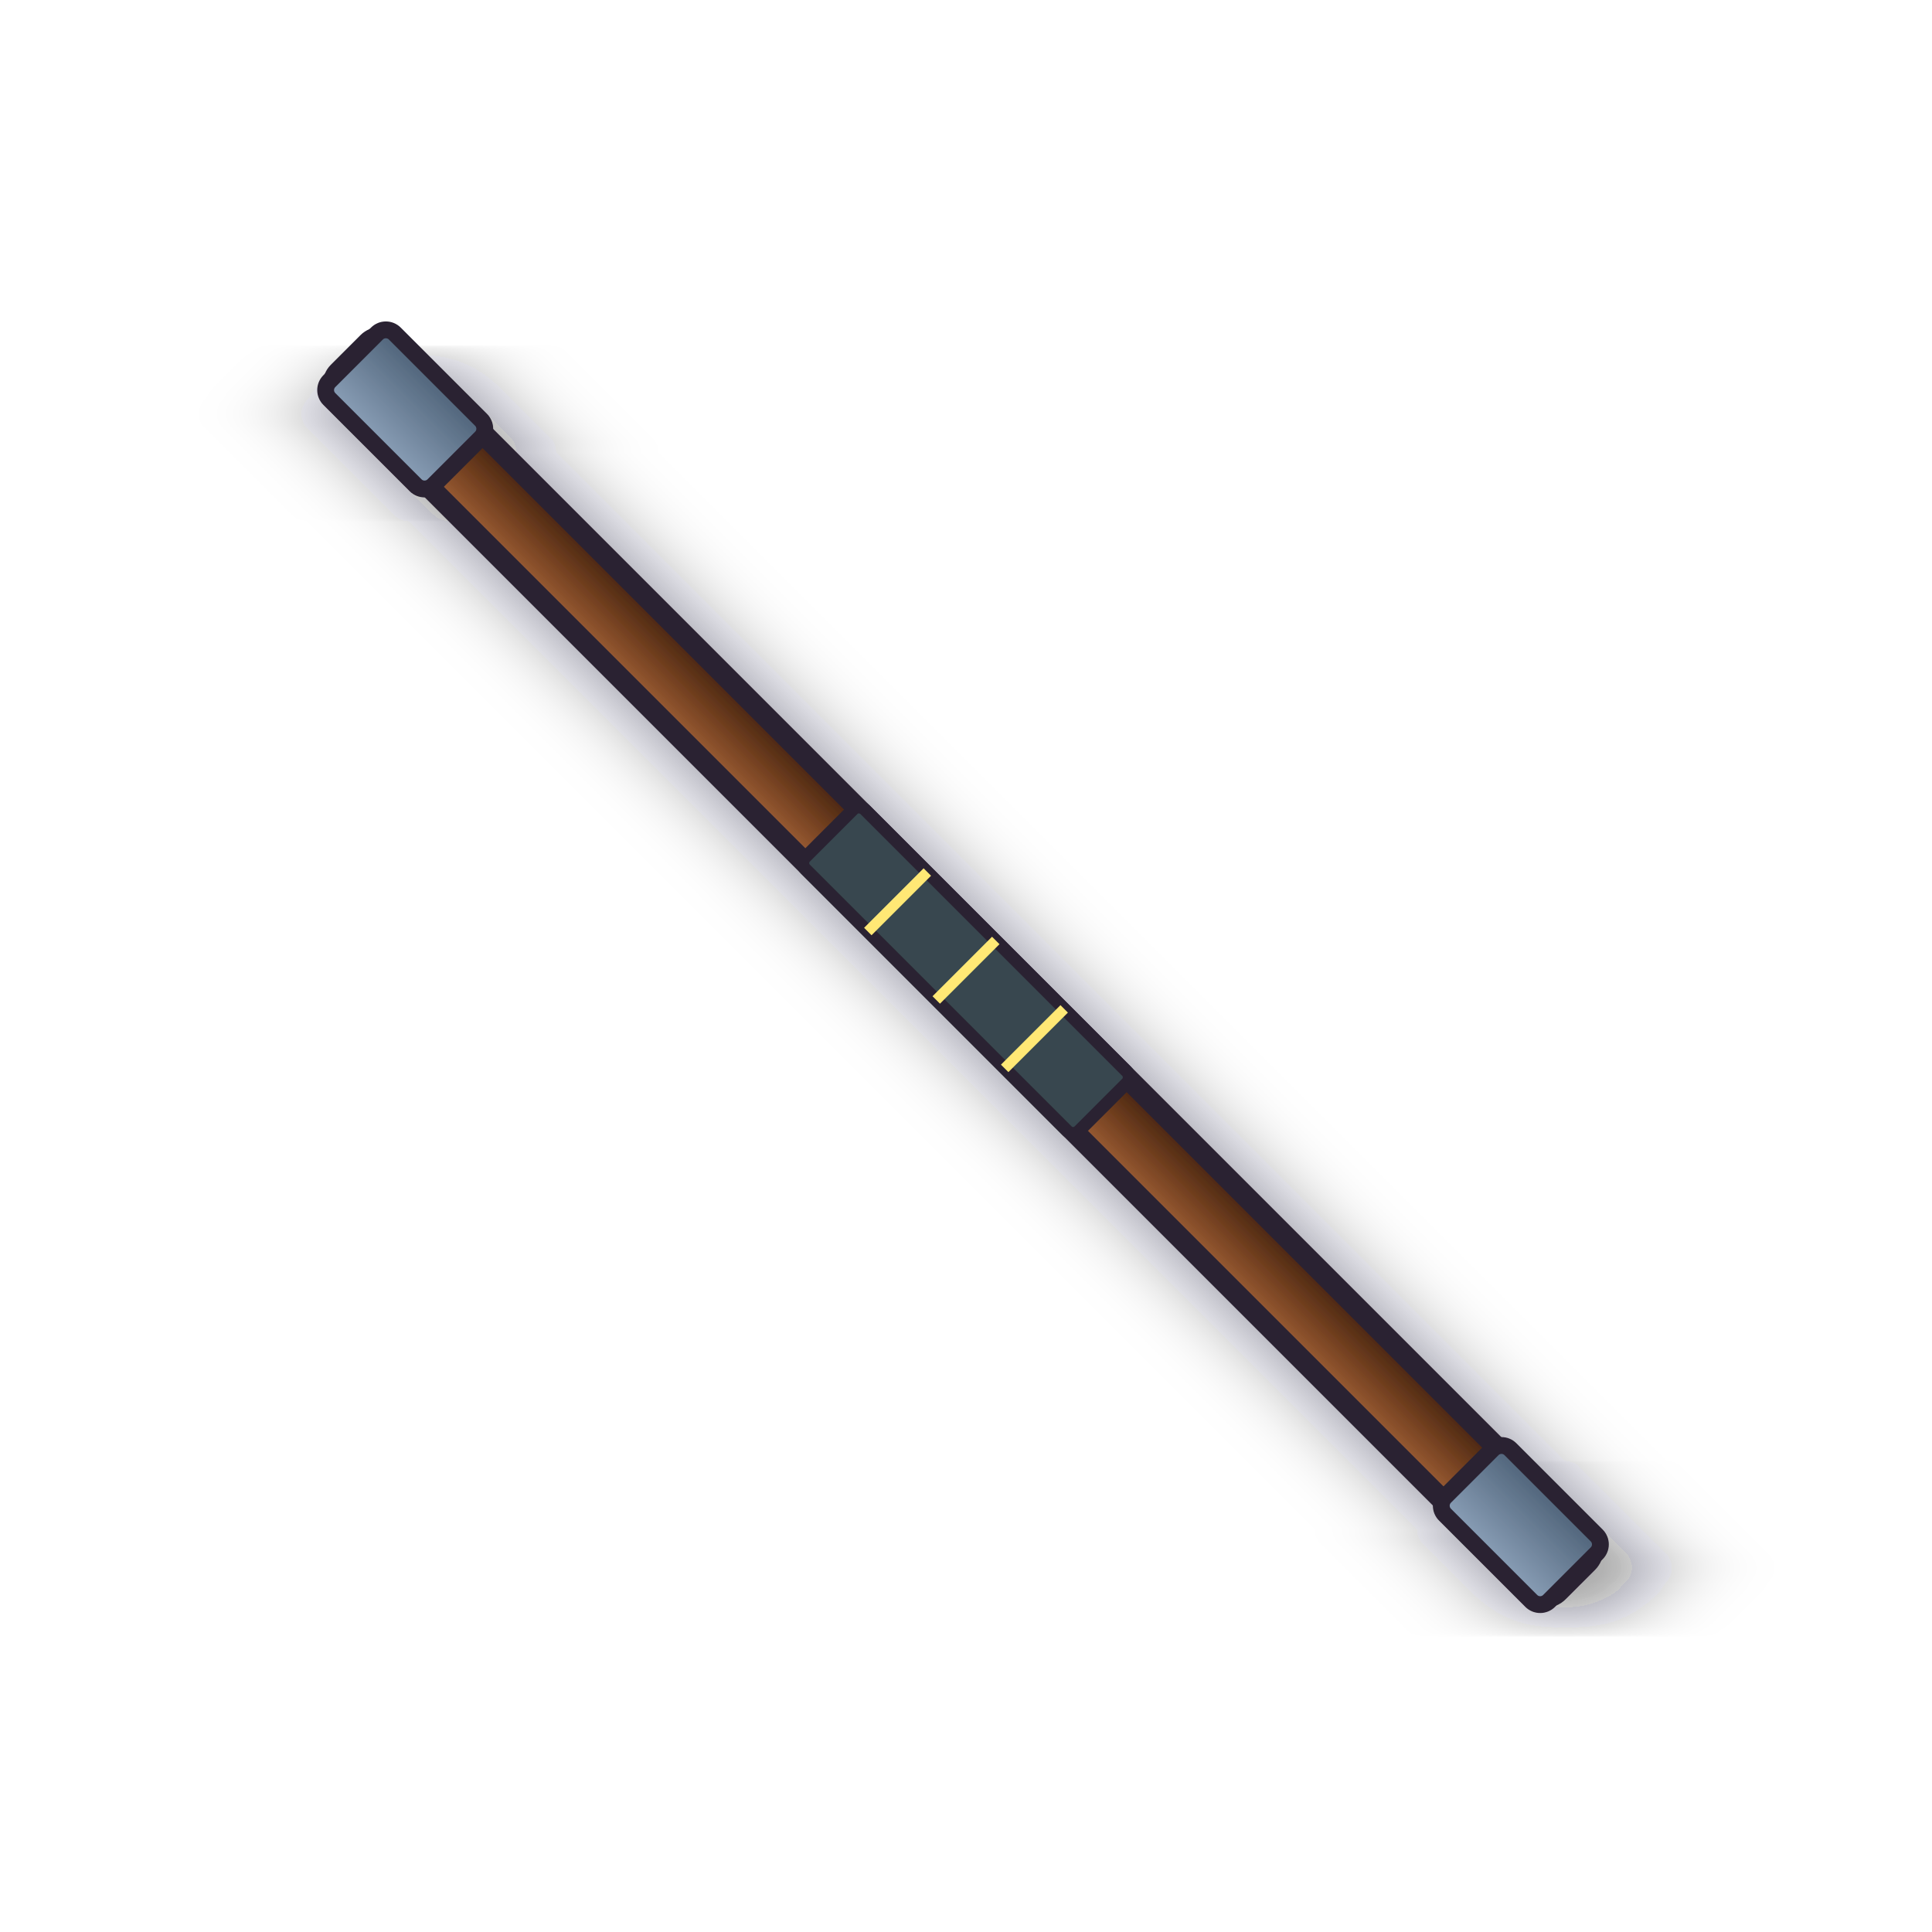
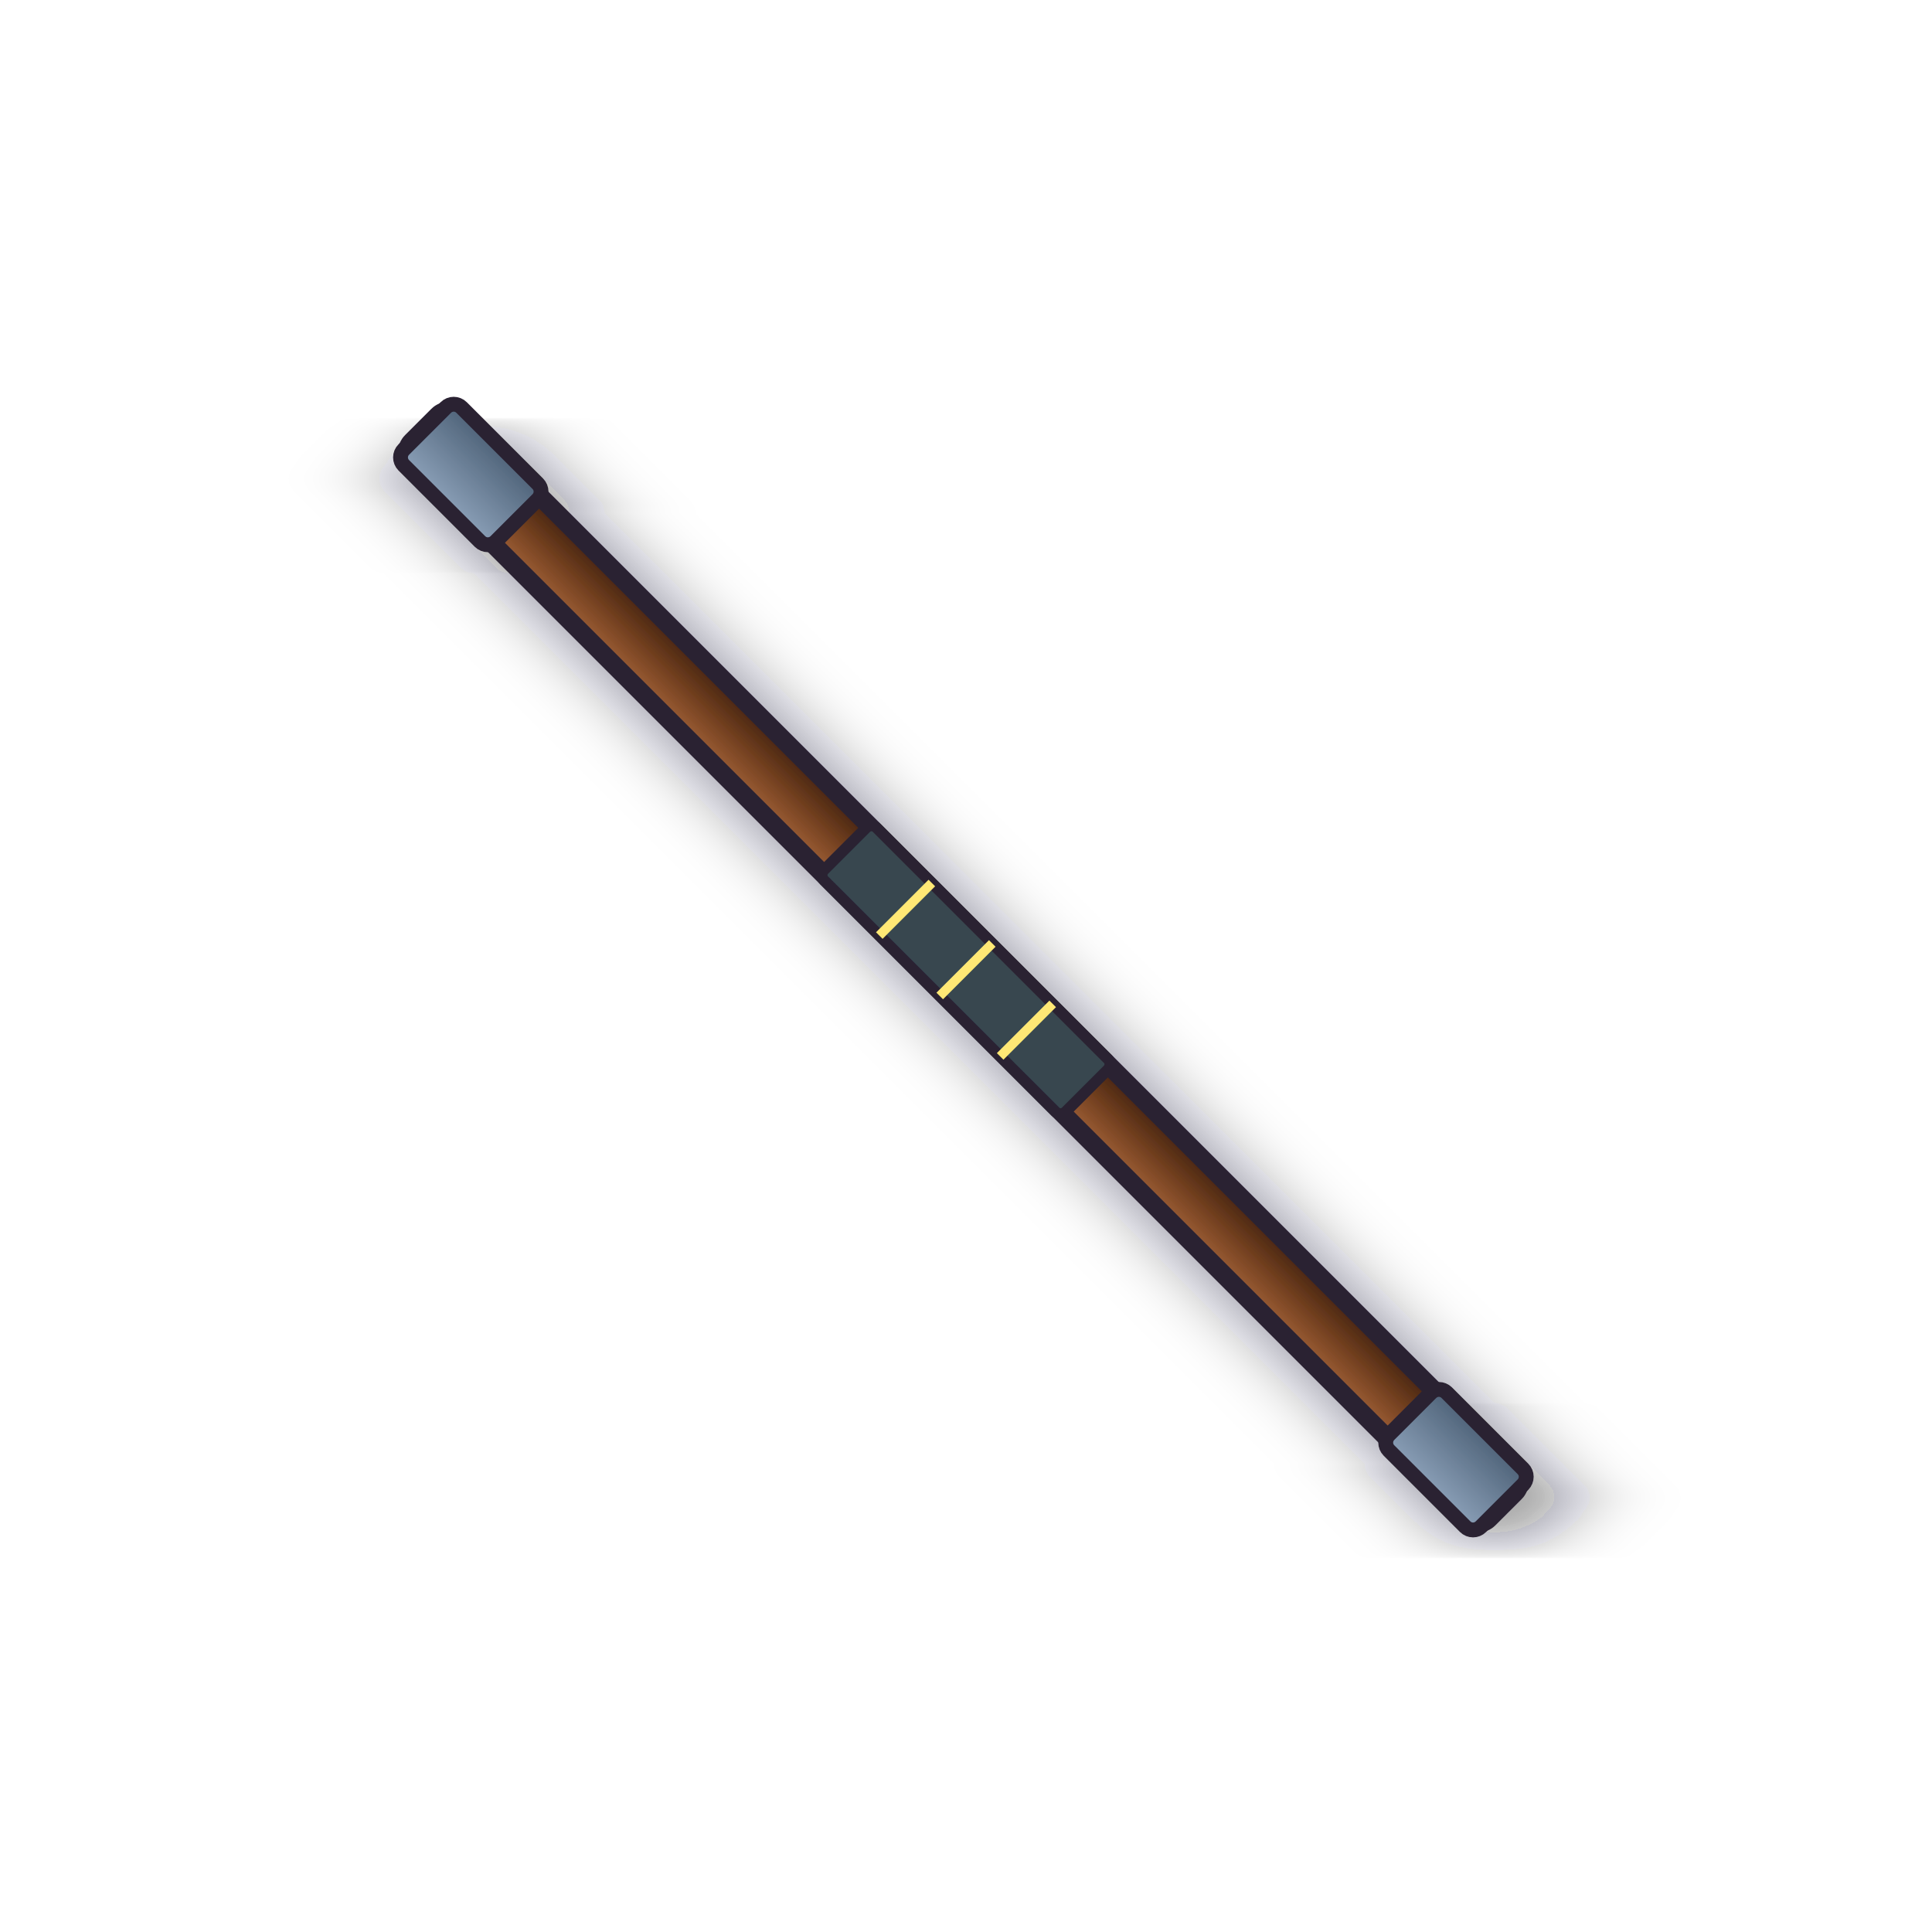
- <svg xmlns="http://www.w3.org/2000/svg" viewBox="26.4 25.4 459.2 459.2" width="100%" height="100%">
+ <svg xmlns="http://www.w3.org/2000/svg" viewBox="-4 -5 520 520" data-ink="410" width="100%" height="100%">
  <defs>
    <filter id="quarterstaff-drop-shadow" x="-20%" y="-20%" width="140%" height="140%">
      <feDropShadow dx="0" dy="8" stdDeviation="10" flood-color="#120c1f" flood-opacity="0.5" />
    </filter>
    <linearGradient id="quarterstaff-blade-dark" x1="0%" y1="0%" x2="100%" y2="0%">
      <stop offset="0%" stop-color="#8ba0b8" />
      <stop offset="100%" stop-color="#4e6278" />
    </linearGradient>
    <linearGradient id="quarterstaff-wood-grad" x1="0%" y1="0%" x2="100%" y2="0%">
      <stop offset="0%" stop-color="#a06037" />
      <stop offset="50%" stop-color="#734020" />
      <stop offset="100%" stop-color="#42220f" />
    </linearGradient>
  </defs>
  <g filter="url(#quarterstaff-drop-shadow)" transform="rotate(-45 256 256)">
    <rect x="247" y="50" width="18" height="410" rx="4" fill="url(#quarterstaff-wood-grad)" stroke="#2a2333" stroke-width="5" />
    <rect x="245" y="50" width="22" height="35" rx="3" fill="url(#quarterstaff-blade-dark)" stroke="#2a2333" stroke-width="4" />
    <rect x="245" y="425" width="22" height="35" rx="3" fill="url(#quarterstaff-blade-dark)" stroke="#2a2333" stroke-width="4" />
    <g fill="#37474f" stroke="#2a2333" stroke-width="3">
      <rect x="246" y="210" width="20" height="92" rx="2" />
      <line x1="246" y1="233" x2="266" y2="233" stroke="#ffe875" stroke-width="2.5" />
      <line x1="246" y1="256" x2="266" y2="256" stroke="#ffe875" stroke-width="2.5" />
      <line x1="246" y1="279" x2="266" y2="279" stroke="#ffe875" stroke-width="2.5" />
    </g>
  </g>
</svg>
